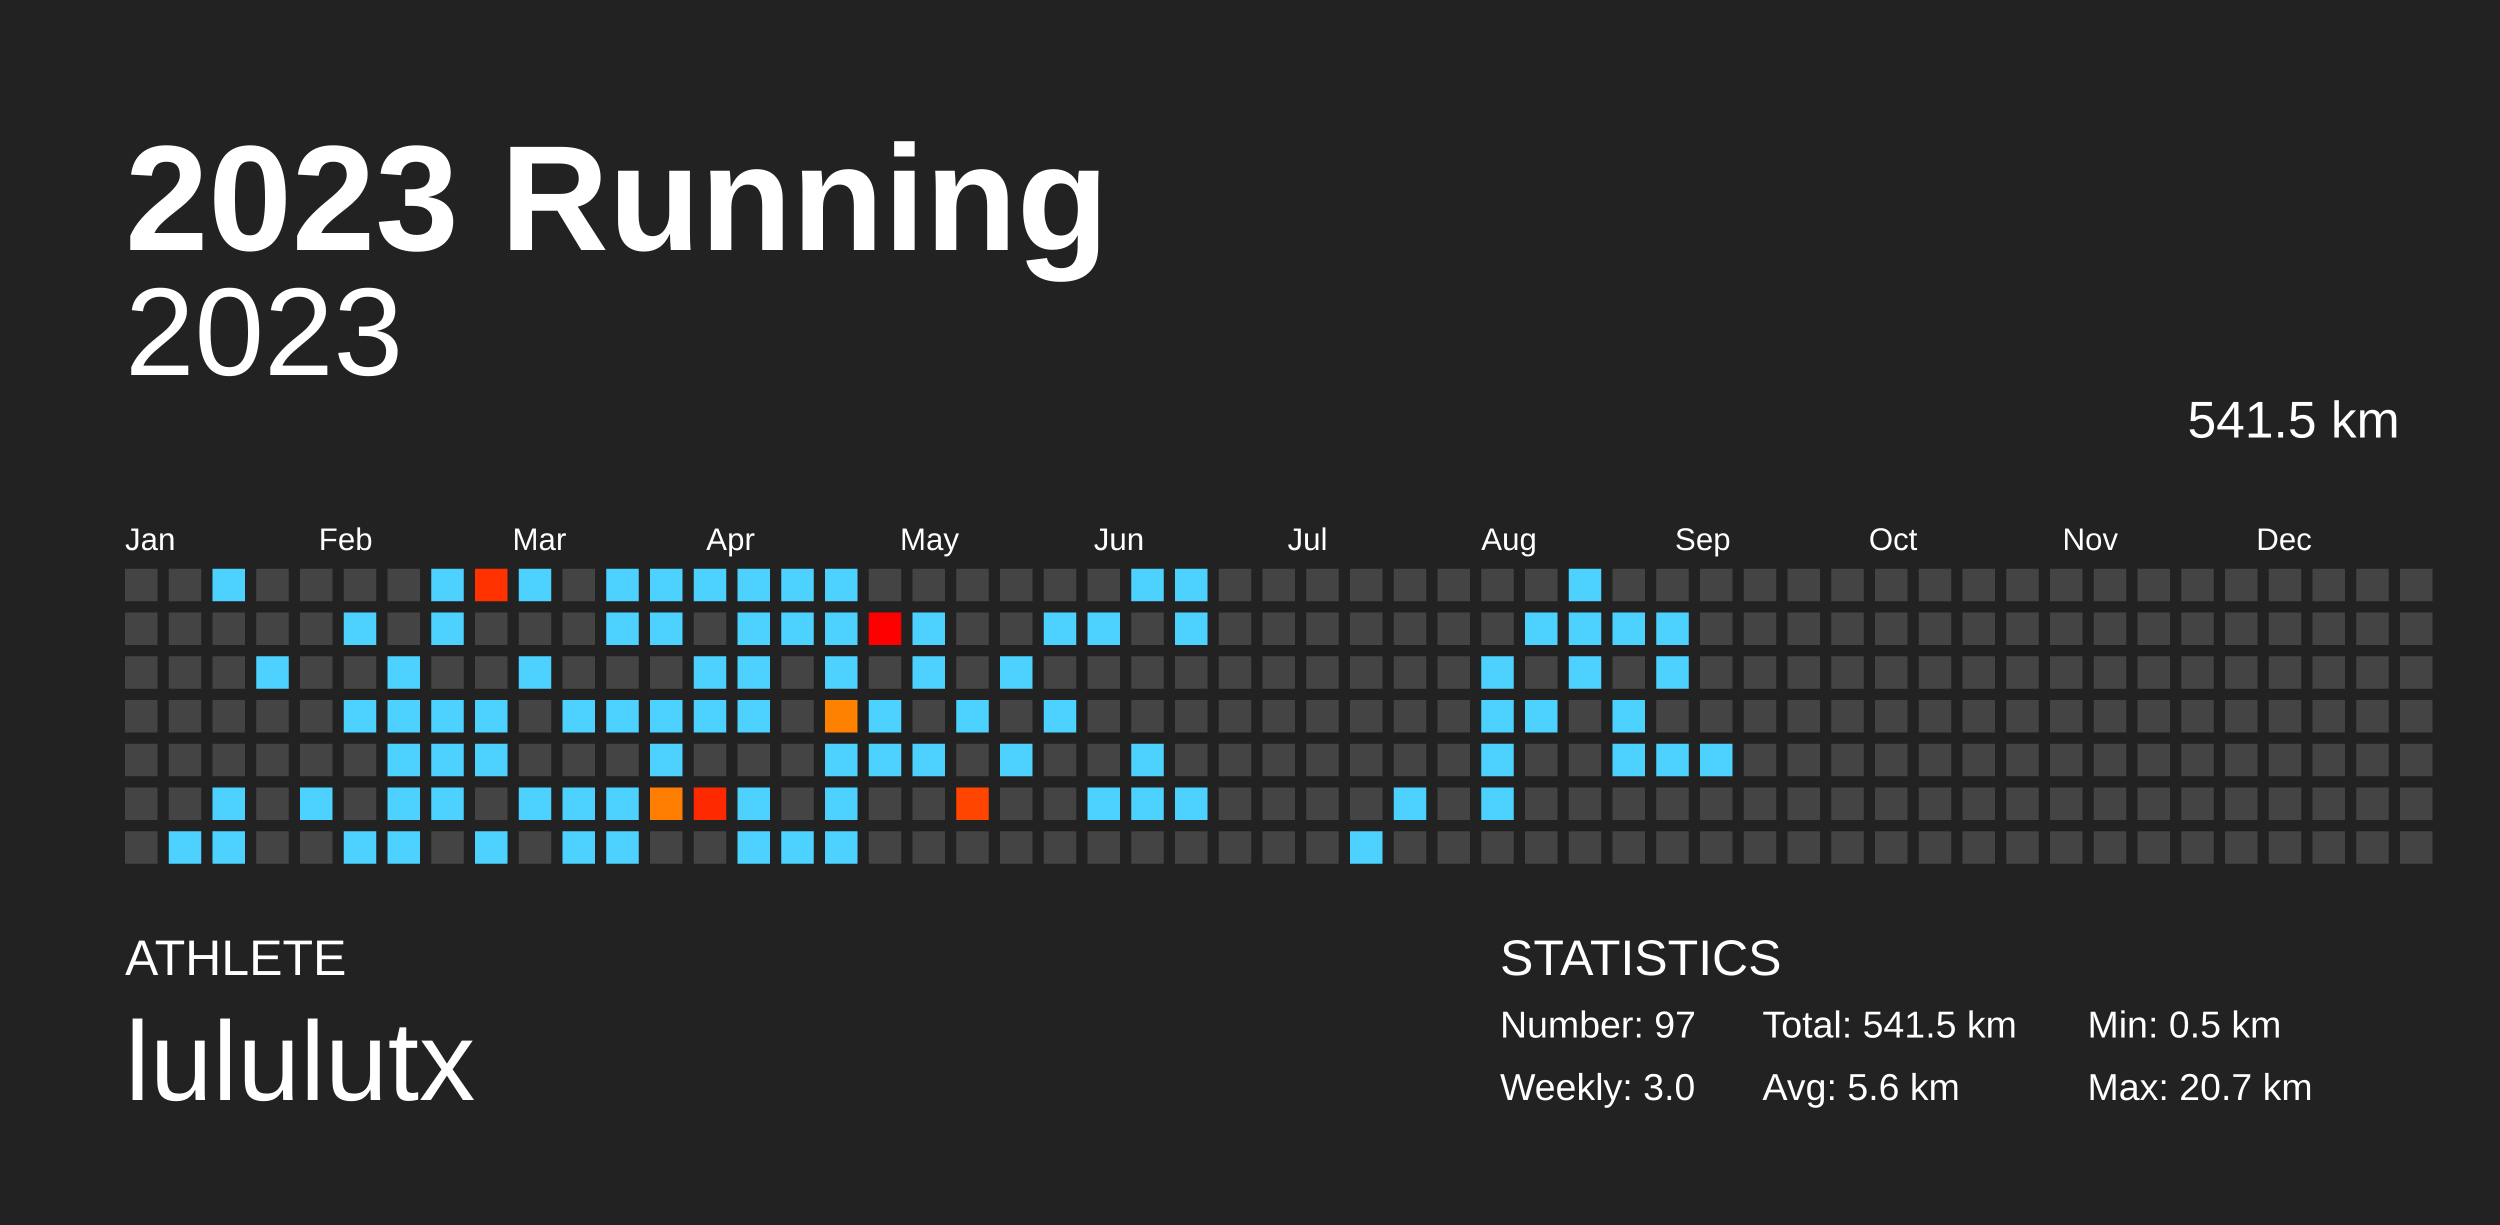
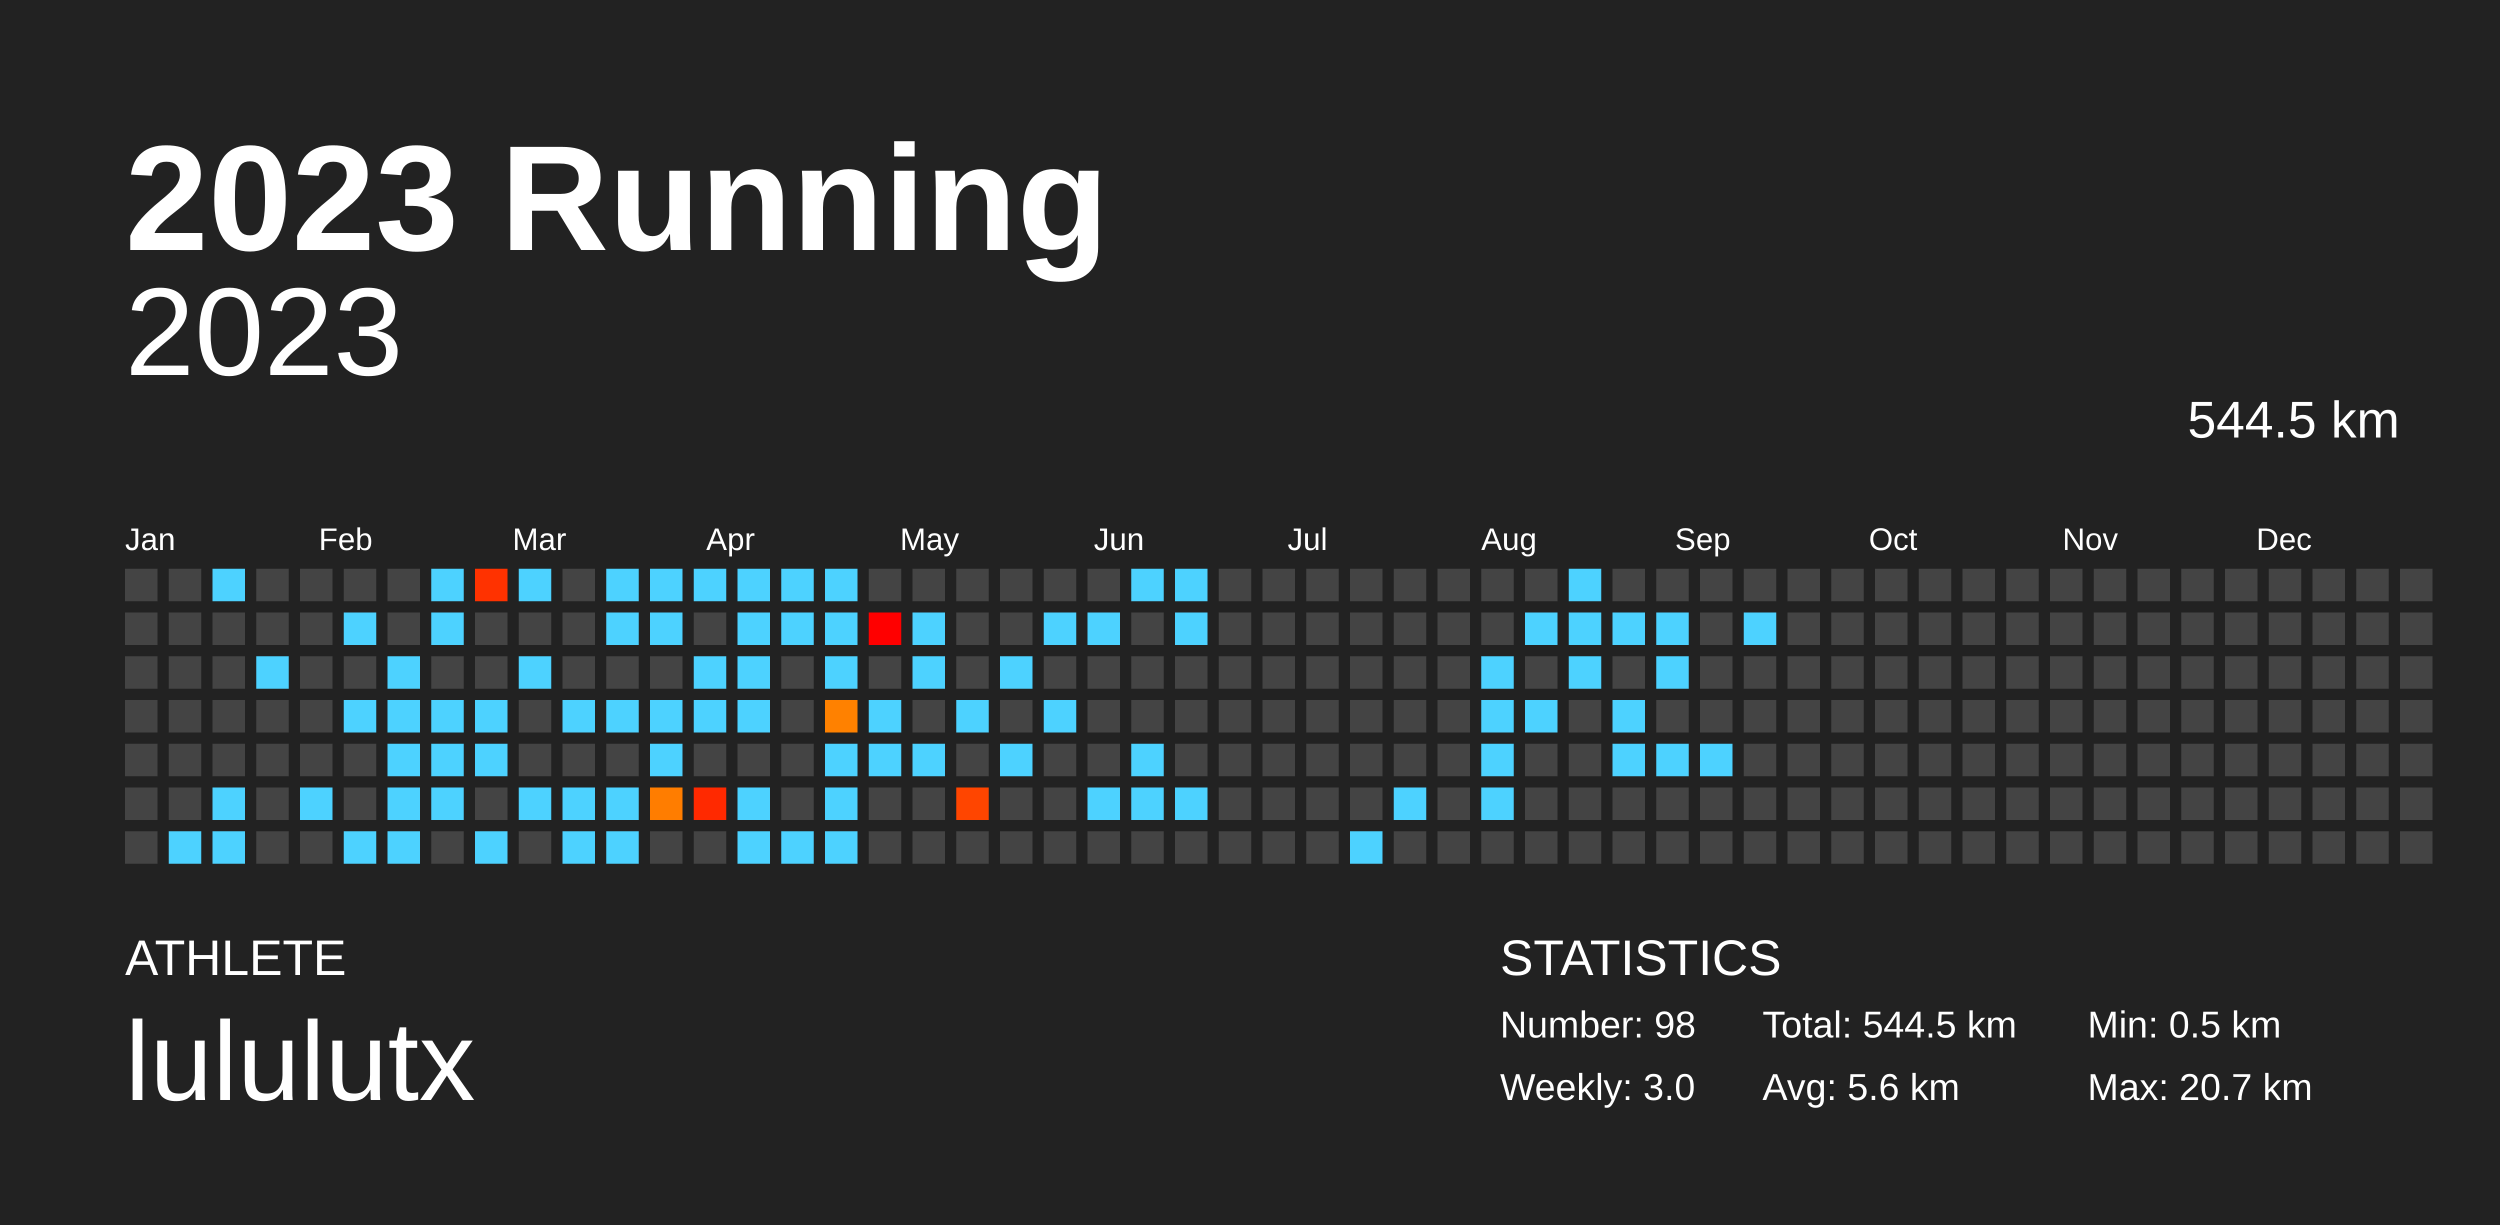
<svg xmlns="http://www.w3.org/2000/svg" baseProfile="full" height="98mm" version="1.1" viewBox="0,0,200,98" width="200mm">
  <defs />
  <rect fill="#222222" height="98" width="200" x="0" y="0" />
  <text fill="#FFFFFF" style="font-size:12px; font-family:Arial; font-weight:bold;" x="10" y="20">2023 Running</text>
  <text fill="#FFFFFF" style="font-size:4px; font-family:Arial" x="10" y="78">ATHLETE</text>
  <text fill="#FFFFFF" style="font-size:9px; font-family:Arial" x="10" y="88">lululutx</text>
  <text fill="#FFFFFF" style="font-size:4px; font-family:Arial" x="120" y="78">STATISTICS</text>
-   <text fill="#FFFFFF" style="font-size:3px; font-family:Arial" x="120" y="83">Number: 97</text>
+   <text fill="#FFFFFF" style="font-size:3px; font-family:Arial" x="120" y="83">Number: 98</text>
  <text fill="#FFFFFF" style="font-size:3px; font-family:Arial" x="120" y="88">Weekly: 3.0</text>
-   <text fill="#FFFFFF" style="font-size:3px; font-family:Arial" x="141" y="83">Total: 541.5 km</text>
+   <text fill="#FFFFFF" style="font-size:3px; font-family:Arial" x="141" y="83">Total: 544.5 km</text>
  <text fill="#FFFFFF" style="font-size:3px; font-family:Arial" x="141" y="88">Avg: 5.6 km</text>
  <text fill="#FFFFFF" style="font-size:3px; font-family:Arial" x="167" y="83">Min: 0.5 km</text>
  <text fill="#FFFFFF" style="font-size:3px; font-family:Arial" x="167" y="88">Max: 20.7 km</text>
  <text alignment-baseline="hanging" fill="#FFFFFF" style="font-size:10.0px; font-family:Arial;" x="10" y="30">2023</text>
-   <text alignment-baseline="hanging" fill="#FFFFFF" style="font-size:4.125px; font-family:Arial;" x="175" y="35">541.5 km</text>
+   <text alignment-baseline="hanging" fill="#FFFFFF" style="font-size:4.125px; font-family:Arial;" x="175" y="35">544.5 km</text>
  <text fill="#FFFFFF" style="font-size:2.5px; font-family:Arial" x="10.0" y="44">Jan</text>
  <text fill="#FFFFFF" style="font-size:2.5px; font-family:Arial" x="25.5" y="44">Feb</text>
  <text fill="#FFFFFF" style="font-size:2.5px; font-family:Arial" x="41.0" y="44">Mar</text>
  <text fill="#FFFFFF" style="font-size:2.5px; font-family:Arial" x="56.5" y="44">Apr</text>
  <text fill="#FFFFFF" style="font-size:2.5px; font-family:Arial" x="72.0" y="44">May</text>
  <text fill="#FFFFFF" style="font-size:2.5px; font-family:Arial" x="87.5" y="44">Jun</text>
  <text fill="#FFFFFF" style="font-size:2.5px; font-family:Arial" x="103.0" y="44">Jul</text>
  <text fill="#FFFFFF" style="font-size:2.5px; font-family:Arial" x="118.5" y="44">Aug</text>
  <text fill="#FFFFFF" style="font-size:2.5px; font-family:Arial" x="134.0" y="44">Sep</text>
  <text fill="#FFFFFF" style="font-size:2.5px; font-family:Arial" x="149.5" y="44">Oct</text>
  <text fill="#FFFFFF" style="font-size:2.5px; font-family:Arial" x="165.0" y="44">Nov</text>
  <text fill="#FFFFFF" style="font-size:2.5px; font-family:Arial" x="180.5" y="44">Dec</text>
  <rect fill="#444444" height="2.6" width="2.6" x="10.0" y="45.5" />
  <rect fill="#444444" height="2.6" width="2.6" x="10.0" y="49.0" />
  <rect fill="#444444" height="2.6" width="2.6" x="10.0" y="52.5" />
  <rect fill="#444444" height="2.6" width="2.6" x="10.0" y="56.0" />
  <rect fill="#444444" height="2.6" width="2.6" x="10.0" y="59.5" />
  <rect fill="#444444" height="2.6" width="2.6" x="10.0" y="63.0" />
  <rect fill="#444444" height="2.6" width="2.6" x="10.0" y="66.5" />
  <rect fill="#444444" height="2.6" width="2.6" x="13.5" y="45.5" />
  <rect fill="#444444" height="2.6" width="2.6" x="13.5" y="49.0" />
  <rect fill="#444444" height="2.6" width="2.6" x="13.5" y="52.5" />
  <rect fill="#444444" height="2.6" width="2.6" x="13.5" y="56.0" />
  <rect fill="#444444" height="2.6" width="2.6" x="13.5" y="59.5" />
  <rect fill="#444444" height="2.6" width="2.6" x="13.5" y="63.0" />
  <rect fill="#4dd2ff" height="2.6" width="2.6" x="13.5" y="66.5" />
  <rect fill="#4dd2ff" height="2.6" width="2.6" x="17.0" y="45.5" />
  <rect fill="#444444" height="2.6" width="2.6" x="17.0" y="49.0" />
  <rect fill="#444444" height="2.6" width="2.6" x="17.0" y="52.5" />
  <rect fill="#444444" height="2.6" width="2.6" x="17.0" y="56.0" />
  <rect fill="#444444" height="2.6" width="2.6" x="17.0" y="59.5" />
  <rect fill="#4dd2ff" height="2.6" width="2.6" x="17.0" y="63.0" />
  <rect fill="#4dd2ff" height="2.6" width="2.6" x="17.0" y="66.5" />
  <rect fill="#444444" height="2.6" width="2.6" x="20.5" y="45.5" />
  <rect fill="#444444" height="2.6" width="2.6" x="20.5" y="49.0" />
  <rect fill="#4dd2ff" height="2.6" width="2.6" x="20.5" y="52.5" />
  <rect fill="#444444" height="2.6" width="2.6" x="20.5" y="56.0" />
  <rect fill="#444444" height="2.6" width="2.6" x="20.5" y="59.5" />
  <rect fill="#444444" height="2.6" width="2.6" x="20.5" y="63.0" />
  <rect fill="#444444" height="2.6" width="2.6" x="20.5" y="66.5" />
  <rect fill="#444444" height="2.6" width="2.6" x="24.0" y="45.5" />
  <rect fill="#444444" height="2.6" width="2.6" x="24.0" y="49.0" />
  <rect fill="#444444" height="2.6" width="2.6" x="24.0" y="52.5" />
  <rect fill="#444444" height="2.6" width="2.6" x="24.0" y="56.0" />
  <rect fill="#444444" height="2.6" width="2.6" x="24.0" y="59.5" />
  <rect fill="#4dd2ff" height="2.6" width="2.6" x="24.0" y="63.0" />
  <rect fill="#444444" height="2.6" width="2.6" x="24.0" y="66.5" />
  <rect fill="#444444" height="2.6" width="2.6" x="27.5" y="45.5" />
  <rect fill="#4dd2ff" height="2.6" width="2.6" x="27.5" y="49.0" />
  <rect fill="#444444" height="2.6" width="2.6" x="27.5" y="52.5" />
  <rect fill="#4dd2ff" height="2.6" width="2.6" x="27.5" y="56.0" />
  <rect fill="#444444" height="2.6" width="2.6" x="27.5" y="59.5" />
  <rect fill="#444444" height="2.6" width="2.6" x="27.5" y="63.0" />
  <rect fill="#4dd2ff" height="2.6" width="2.6" x="27.5" y="66.5" />
  <rect fill="#444444" height="2.6" width="2.6" x="31.0" y="45.5" />
  <rect fill="#444444" height="2.6" width="2.6" x="31.0" y="49.0" />
  <rect fill="#4dd2ff" height="2.6" width="2.6" x="31.0" y="52.5" />
  <rect fill="#4dd2ff" height="2.6" width="2.6" x="31.0" y="56.0" />
  <rect fill="#4dd2ff" height="2.6" width="2.6" x="31.0" y="59.5" />
  <rect fill="#4dd2ff" height="2.6" width="2.6" x="31.0" y="63.0" />
  <rect fill="#4dd2ff" height="2.6" width="2.6" x="31.0" y="66.5" />
  <rect fill="#4dd2ff" height="2.6" width="2.6" x="34.5" y="45.5" />
  <rect fill="#4dd2ff" height="2.6" width="2.6" x="34.5" y="49.0" />
  <rect fill="#444444" height="2.6" width="2.6" x="34.5" y="52.5" />
  <rect fill="#4dd2ff" height="2.6" width="2.6" x="34.5" y="56.0" />
  <rect fill="#4dd2ff" height="2.6" width="2.6" x="34.5" y="59.5" />
  <rect fill="#4dd2ff" height="2.6" width="2.6" x="34.5" y="63.0" />
  <rect fill="#444444" height="2.6" width="2.6" x="34.5" y="66.5" />
  <rect fill="#ff3200" height="2.6" width="2.6" x="38.0" y="45.5" />
  <rect fill="#444444" height="2.6" width="2.6" x="38.0" y="49.0" />
  <rect fill="#444444" height="2.6" width="2.6" x="38.0" y="52.5" />
  <rect fill="#4dd2ff" height="2.6" width="2.6" x="38.0" y="56.0" />
  <rect fill="#4dd2ff" height="2.6" width="2.6" x="38.0" y="59.5" />
  <rect fill="#444444" height="2.6" width="2.6" x="38.0" y="63.0" />
  <rect fill="#4dd2ff" height="2.6" width="2.6" x="38.0" y="66.5" />
  <rect fill="#4dd2ff" height="2.6" width="2.6" x="41.5" y="45.5" />
  <rect fill="#444444" height="2.6" width="2.6" x="41.5" y="49.0" />
  <rect fill="#4dd2ff" height="2.6" width="2.6" x="41.5" y="52.5" />
  <rect fill="#444444" height="2.6" width="2.6" x="41.5" y="56.0" />
  <rect fill="#444444" height="2.6" width="2.6" x="41.5" y="59.5" />
  <rect fill="#4dd2ff" height="2.6" width="2.6" x="41.5" y="63.0" />
  <rect fill="#444444" height="2.6" width="2.6" x="41.5" y="66.5" />
  <rect fill="#444444" height="2.6" width="2.6" x="45.0" y="45.5" />
  <rect fill="#444444" height="2.6" width="2.6" x="45.0" y="49.0" />
  <rect fill="#444444" height="2.6" width="2.6" x="45.0" y="52.5" />
  <rect fill="#4dd2ff" height="2.6" width="2.6" x="45.0" y="56.0" />
  <rect fill="#444444" height="2.6" width="2.6" x="45.0" y="59.5" />
  <rect fill="#4dd2ff" height="2.6" width="2.6" x="45.0" y="63.0" />
  <rect fill="#4dd2ff" height="2.6" width="2.6" x="45.0" y="66.5" />
  <rect fill="#4dd2ff" height="2.6" width="2.6" x="48.5" y="45.5" />
  <rect fill="#4dd2ff" height="2.6" width="2.6" x="48.5" y="49.0" />
  <rect fill="#444444" height="2.6" width="2.6" x="48.5" y="52.5" />
  <rect fill="#4dd2ff" height="2.6" width="2.6" x="48.5" y="56.0" />
  <rect fill="#444444" height="2.6" width="2.6" x="48.5" y="59.5" />
  <rect fill="#4dd2ff" height="2.6" width="2.6" x="48.5" y="63.0" />
  <rect fill="#4dd2ff" height="2.6" width="2.6" x="48.5" y="66.5" />
  <rect fill="#4dd2ff" height="2.6" width="2.6" x="52.0" y="45.5" />
  <rect fill="#4dd2ff" height="2.6" width="2.6" x="52.0" y="49.0" />
  <rect fill="#444444" height="2.6" width="2.6" x="52.0" y="52.5" />
  <rect fill="#4dd2ff" height="2.6" width="2.6" x="52.0" y="56.0" />
  <rect fill="#4dd2ff" height="2.6" width="2.6" x="52.0" y="59.5" />
  <rect fill="#ff7d00" height="2.6" width="2.6" x="52.0" y="63.0" />
  <rect fill="#444444" height="2.6" width="2.6" x="52.0" y="66.5" />
  <rect fill="#4dd2ff" height="2.6" width="2.6" x="55.5" y="45.5" />
  <rect fill="#444444" height="2.6" width="2.6" x="55.5" y="49.0" />
  <rect fill="#4dd2ff" height="2.6" width="2.6" x="55.5" y="52.5" />
  <rect fill="#4dd2ff" height="2.6" width="2.6" x="55.5" y="56.0" />
  <rect fill="#444444" height="2.6" width="2.6" x="55.5" y="59.5" />
  <rect fill="#ff2900" height="2.6" width="2.6" x="55.5" y="63.0" />
  <rect fill="#444444" height="2.6" width="2.6" x="55.5" y="66.5" />
  <rect fill="#4dd2ff" height="2.6" width="2.6" x="59.0" y="45.5" />
  <rect fill="#4dd2ff" height="2.6" width="2.6" x="59.0" y="49.0" />
  <rect fill="#4dd2ff" height="2.6" width="2.6" x="59.0" y="52.5" />
  <rect fill="#4dd2ff" height="2.6" width="2.6" x="59.0" y="56.0" />
  <rect fill="#444444" height="2.6" width="2.6" x="59.0" y="59.5" />
  <rect fill="#4dd2ff" height="2.6" width="2.6" x="59.0" y="63.0" />
  <rect fill="#4dd2ff" height="2.6" width="2.6" x="59.0" y="66.5" />
  <rect fill="#4dd2ff" height="2.6" width="2.6" x="62.5" y="45.5" />
  <rect fill="#4dd2ff" height="2.6" width="2.6" x="62.5" y="49.0" />
  <rect fill="#444444" height="2.6" width="2.6" x="62.5" y="52.5" />
  <rect fill="#444444" height="2.6" width="2.6" x="62.5" y="56.0" />
  <rect fill="#444444" height="2.6" width="2.6" x="62.5" y="59.5" />
  <rect fill="#444444" height="2.6" width="2.6" x="62.5" y="63.0" />
  <rect fill="#4dd2ff" height="2.6" width="2.6" x="62.5" y="66.5" />
  <rect fill="#4dd2ff" height="2.6" width="2.6" x="66.0" y="45.5" />
  <rect fill="#4dd2ff" height="2.6" width="2.6" x="66.0" y="49.0" />
  <rect fill="#4dd2ff" height="2.6" width="2.6" x="66.0" y="52.5" />
  <rect fill="#ff8100" height="2.6" width="2.6" x="66.0" y="56.0" />
  <rect fill="#4dd2ff" height="2.6" width="2.6" x="66.0" y="59.5" />
  <rect fill="#4dd2ff" height="2.6" width="2.6" x="66.0" y="63.0" />
  <rect fill="#4dd2ff" height="2.6" width="2.6" x="66.0" y="66.5" />
  <rect fill="#444444" height="2.6" width="2.6" x="69.5" y="45.5" />
  <rect fill="red" height="2.6" width="2.6" x="69.5" y="49.0" />
  <rect fill="#444444" height="2.6" width="2.6" x="69.5" y="52.5" />
  <rect fill="#4dd2ff" height="2.6" width="2.6" x="69.5" y="56.0" />
  <rect fill="#4dd2ff" height="2.6" width="2.6" x="69.5" y="59.5" />
  <rect fill="#444444" height="2.6" width="2.6" x="69.5" y="63.0" />
  <rect fill="#444444" height="2.6" width="2.6" x="69.5" y="66.5" />
  <rect fill="#444444" height="2.6" width="2.6" x="73.0" y="45.5" />
  <rect fill="#4dd2ff" height="2.6" width="2.6" x="73.0" y="49.0" />
  <rect fill="#4dd2ff" height="2.6" width="2.6" x="73.0" y="52.5" />
  <rect fill="#444444" height="2.6" width="2.6" x="73.0" y="56.0" />
  <rect fill="#4dd2ff" height="2.6" width="2.6" x="73.0" y="59.5" />
  <rect fill="#444444" height="2.6" width="2.6" x="73.0" y="63.0" />
  <rect fill="#444444" height="2.6" width="2.6" x="73.0" y="66.5" />
  <rect fill="#444444" height="2.6" width="2.6" x="76.5" y="45.5" />
  <rect fill="#444444" height="2.6" width="2.6" x="76.5" y="49.0" />
  <rect fill="#444444" height="2.6" width="2.6" x="76.5" y="52.5" />
  <rect fill="#4dd2ff" height="2.6" width="2.6" x="76.5" y="56.0" />
  <rect fill="#444444" height="2.6" width="2.6" x="76.5" y="59.5" />
  <rect fill="#ff4500" height="2.6" width="2.6" x="76.5" y="63.0" />
  <rect fill="#444444" height="2.6" width="2.6" x="76.5" y="66.5" />
  <rect fill="#444444" height="2.6" width="2.6" x="80.0" y="45.5" />
  <rect fill="#444444" height="2.6" width="2.6" x="80.0" y="49.0" />
  <rect fill="#4dd2ff" height="2.6" width="2.6" x="80.0" y="52.5" />
  <rect fill="#444444" height="2.6" width="2.6" x="80.0" y="56.0" />
  <rect fill="#4dd2ff" height="2.6" width="2.6" x="80.0" y="59.5" />
  <rect fill="#444444" height="2.6" width="2.6" x="80.0" y="63.0" />
  <rect fill="#444444" height="2.6" width="2.6" x="80.0" y="66.5" />
  <rect fill="#444444" height="2.6" width="2.6" x="83.5" y="45.5" />
  <rect fill="#4dd2ff" height="2.6" width="2.6" x="83.5" y="49.0" />
  <rect fill="#444444" height="2.6" width="2.6" x="83.5" y="52.5" />
  <rect fill="#4dd2ff" height="2.6" width="2.6" x="83.5" y="56.0" />
  <rect fill="#444444" height="2.6" width="2.6" x="83.5" y="59.5" />
  <rect fill="#444444" height="2.6" width="2.6" x="83.5" y="63.0" />
  <rect fill="#444444" height="2.6" width="2.6" x="83.5" y="66.5" />
  <rect fill="#444444" height="2.6" width="2.6" x="87.0" y="45.5" />
  <rect fill="#4dd2ff" height="2.6" width="2.6" x="87.0" y="49.0" />
  <rect fill="#444444" height="2.6" width="2.6" x="87.0" y="52.5" />
  <rect fill="#444444" height="2.6" width="2.6" x="87.0" y="56.0" />
  <rect fill="#444444" height="2.6" width="2.6" x="87.0" y="59.5" />
  <rect fill="#4dd2ff" height="2.6" width="2.6" x="87.0" y="63.0" />
  <rect fill="#444444" height="2.6" width="2.6" x="87.0" y="66.5" />
  <rect fill="#4dd2ff" height="2.6" width="2.6" x="90.5" y="45.5" />
  <rect fill="#444444" height="2.6" width="2.6" x="90.5" y="49.0" />
  <rect fill="#444444" height="2.6" width="2.6" x="90.5" y="52.5" />
  <rect fill="#444444" height="2.6" width="2.6" x="90.5" y="56.0" />
  <rect fill="#4dd2ff" height="2.6" width="2.6" x="90.5" y="59.5" />
  <rect fill="#4dd2ff" height="2.6" width="2.6" x="90.5" y="63.0" />
  <rect fill="#444444" height="2.6" width="2.6" x="90.5" y="66.5" />
  <rect fill="#4dd2ff" height="2.6" width="2.6" x="94.0" y="45.5" />
  <rect fill="#4dd2ff" height="2.6" width="2.6" x="94.0" y="49.0" />
  <rect fill="#444444" height="2.6" width="2.6" x="94.0" y="52.5" />
  <rect fill="#444444" height="2.6" width="2.6" x="94.0" y="56.0" />
  <rect fill="#444444" height="2.6" width="2.6" x="94.0" y="59.5" />
  <rect fill="#4dd2ff" height="2.6" width="2.6" x="94.0" y="63.0" />
  <rect fill="#444444" height="2.6" width="2.6" x="94.0" y="66.5" />
  <rect fill="#444444" height="2.6" width="2.6" x="97.5" y="45.5" />
  <rect fill="#444444" height="2.6" width="2.6" x="97.5" y="49.0" />
  <rect fill="#444444" height="2.6" width="2.6" x="97.5" y="52.5" />
  <rect fill="#444444" height="2.6" width="2.6" x="97.5" y="56.0" />
  <rect fill="#444444" height="2.6" width="2.6" x="97.5" y="59.5" />
  <rect fill="#444444" height="2.6" width="2.6" x="97.5" y="63.0" />
  <rect fill="#444444" height="2.6" width="2.6" x="97.5" y="66.5" />
  <rect fill="#444444" height="2.6" width="2.6" x="101.0" y="45.5" />
  <rect fill="#444444" height="2.6" width="2.6" x="101.0" y="49.0" />
  <rect fill="#444444" height="2.6" width="2.6" x="101.0" y="52.5" />
  <rect fill="#444444" height="2.6" width="2.6" x="101.0" y="56.0" />
  <rect fill="#444444" height="2.6" width="2.6" x="101.0" y="59.5" />
  <rect fill="#444444" height="2.6" width="2.6" x="101.0" y="63.0" />
  <rect fill="#444444" height="2.6" width="2.6" x="101.0" y="66.5" />
  <rect fill="#444444" height="2.6" width="2.6" x="104.5" y="45.5" />
  <rect fill="#444444" height="2.6" width="2.6" x="104.5" y="49.0" />
  <rect fill="#444444" height="2.6" width="2.6" x="104.5" y="52.5" />
  <rect fill="#444444" height="2.6" width="2.6" x="104.5" y="56.0" />
  <rect fill="#444444" height="2.6" width="2.6" x="104.5" y="59.5" />
  <rect fill="#444444" height="2.6" width="2.6" x="104.5" y="63.0" />
  <rect fill="#444444" height="2.6" width="2.6" x="104.5" y="66.5" />
  <rect fill="#444444" height="2.6" width="2.6" x="108.0" y="45.5" />
  <rect fill="#444444" height="2.6" width="2.6" x="108.0" y="49.0" />
  <rect fill="#444444" height="2.6" width="2.6" x="108.0" y="52.5" />
  <rect fill="#444444" height="2.6" width="2.6" x="108.0" y="56.0" />
  <rect fill="#444444" height="2.6" width="2.6" x="108.0" y="59.5" />
  <rect fill="#444444" height="2.6" width="2.6" x="108.0" y="63.0" />
  <rect fill="#4dd2ff" height="2.6" width="2.6" x="108.0" y="66.5" />
  <rect fill="#444444" height="2.6" width="2.6" x="111.5" y="45.5" />
  <rect fill="#444444" height="2.6" width="2.6" x="111.5" y="49.0" />
  <rect fill="#444444" height="2.6" width="2.6" x="111.5" y="52.5" />
  <rect fill="#444444" height="2.6" width="2.6" x="111.5" y="56.0" />
  <rect fill="#444444" height="2.6" width="2.6" x="111.5" y="59.5" />
  <rect fill="#4dd2ff" height="2.6" width="2.6" x="111.5" y="63.0" />
  <rect fill="#444444" height="2.6" width="2.6" x="111.5" y="66.5" />
  <rect fill="#444444" height="2.6" width="2.6" x="115.0" y="45.5" />
  <rect fill="#444444" height="2.6" width="2.6" x="115.0" y="49.0" />
  <rect fill="#444444" height="2.6" width="2.6" x="115.0" y="52.5" />
  <rect fill="#444444" height="2.6" width="2.6" x="115.0" y="56.0" />
  <rect fill="#444444" height="2.6" width="2.6" x="115.0" y="59.5" />
  <rect fill="#444444" height="2.6" width="2.6" x="115.0" y="63.0" />
  <rect fill="#444444" height="2.6" width="2.6" x="115.0" y="66.5" />
  <rect fill="#444444" height="2.6" width="2.6" x="118.5" y="45.5" />
  <rect fill="#444444" height="2.6" width="2.6" x="118.5" y="49.0" />
  <rect fill="#4dd2ff" height="2.6" width="2.6" x="118.5" y="52.5" />
  <rect fill="#4dd2ff" height="2.6" width="2.6" x="118.5" y="56.0" />
  <rect fill="#4dd2ff" height="2.6" width="2.6" x="118.5" y="59.5" />
  <rect fill="#4dd2ff" height="2.6" width="2.6" x="118.5" y="63.0" />
  <rect fill="#444444" height="2.6" width="2.6" x="118.5" y="66.5" />
  <rect fill="#444444" height="2.6" width="2.6" x="122.0" y="45.5" />
  <rect fill="#4dd2ff" height="2.6" width="2.6" x="122.0" y="49.0" />
  <rect fill="#444444" height="2.6" width="2.6" x="122.0" y="52.5" />
  <rect fill="#4dd2ff" height="2.6" width="2.6" x="122.0" y="56.0" />
  <rect fill="#444444" height="2.6" width="2.6" x="122.0" y="59.5" />
  <rect fill="#444444" height="2.6" width="2.6" x="122.0" y="63.0" />
  <rect fill="#444444" height="2.6" width="2.6" x="122.0" y="66.5" />
  <rect fill="#4dd2ff" height="2.6" width="2.6" x="125.5" y="45.5" />
  <rect fill="#4dd2ff" height="2.6" width="2.6" x="125.5" y="49.0" />
  <rect fill="#4dd2ff" height="2.6" width="2.6" x="125.5" y="52.5" />
  <rect fill="#444444" height="2.6" width="2.6" x="125.5" y="56.0" />
  <rect fill="#444444" height="2.6" width="2.6" x="125.5" y="59.5" />
  <rect fill="#444444" height="2.6" width="2.6" x="125.5" y="63.0" />
  <rect fill="#444444" height="2.6" width="2.6" x="125.5" y="66.5" />
  <rect fill="#444444" height="2.6" width="2.6" x="129.0" y="45.5" />
  <rect fill="#4dd2ff" height="2.6" width="2.6" x="129.0" y="49.0" />
  <rect fill="#444444" height="2.6" width="2.6" x="129.0" y="52.5" />
  <rect fill="#4dd2ff" height="2.6" width="2.6" x="129.0" y="56.0" />
  <rect fill="#4dd2ff" height="2.6" width="2.6" x="129.0" y="59.5" />
  <rect fill="#444444" height="2.6" width="2.6" x="129.0" y="63.0" />
  <rect fill="#444444" height="2.6" width="2.6" x="129.0" y="66.5" />
  <rect fill="#444444" height="2.6" width="2.6" x="132.5" y="45.5" />
  <rect fill="#4dd2ff" height="2.6" width="2.6" x="132.5" y="49.0" />
  <rect fill="#4dd2ff" height="2.6" width="2.6" x="132.5" y="52.5" />
  <rect fill="#444444" height="2.6" width="2.6" x="132.5" y="56.0" />
  <rect fill="#4dd2ff" height="2.6" width="2.6" x="132.5" y="59.5" />
  <rect fill="#444444" height="2.6" width="2.6" x="132.5" y="63.0" />
  <rect fill="#444444" height="2.6" width="2.6" x="132.5" y="66.5" />
  <rect fill="#444444" height="2.6" width="2.6" x="136.0" y="45.5" />
  <rect fill="#444444" height="2.6" width="2.6" x="136.0" y="49.0" />
  <rect fill="#444444" height="2.6" width="2.6" x="136.0" y="52.5" />
  <rect fill="#444444" height="2.6" width="2.6" x="136.0" y="56.0" />
  <rect fill="#4dd2ff" height="2.6" width="2.6" x="136.0" y="59.5" />
  <rect fill="#444444" height="2.6" width="2.6" x="136.0" y="63.0" />
  <rect fill="#444444" height="2.6" width="2.6" x="136.0" y="66.5" />
  <rect fill="#444444" height="2.6" width="2.6" x="139.5" y="45.5" />
-   <rect fill="#444444" height="2.6" width="2.6" x="139.5" y="49.0" />
+   <rect fill="#4dd2ff" height="2.6" width="2.6" x="139.5" y="49.0" />
  <rect fill="#444444" height="2.6" width="2.6" x="139.5" y="52.5" />
  <rect fill="#444444" height="2.6" width="2.6" x="139.5" y="56.0" />
  <rect fill="#444444" height="2.6" width="2.6" x="139.5" y="59.5" />
  <rect fill="#444444" height="2.6" width="2.6" x="139.5" y="63.0" />
  <rect fill="#444444" height="2.6" width="2.6" x="139.5" y="66.5" />
  <rect fill="#444444" height="2.6" width="2.6" x="143.0" y="45.5" />
  <rect fill="#444444" height="2.6" width="2.6" x="143.0" y="49.0" />
  <rect fill="#444444" height="2.6" width="2.6" x="143.0" y="52.5" />
  <rect fill="#444444" height="2.6" width="2.6" x="143.0" y="56.0" />
  <rect fill="#444444" height="2.6" width="2.6" x="143.0" y="59.5" />
  <rect fill="#444444" height="2.6" width="2.6" x="143.0" y="63.0" />
  <rect fill="#444444" height="2.6" width="2.6" x="143.0" y="66.5" />
  <rect fill="#444444" height="2.6" width="2.6" x="146.5" y="45.5" />
  <rect fill="#444444" height="2.6" width="2.6" x="146.5" y="49.0" />
  <rect fill="#444444" height="2.6" width="2.6" x="146.5" y="52.5" />
  <rect fill="#444444" height="2.6" width="2.6" x="146.5" y="56.0" />
  <rect fill="#444444" height="2.6" width="2.6" x="146.5" y="59.5" />
  <rect fill="#444444" height="2.6" width="2.6" x="146.5" y="63.0" />
  <rect fill="#444444" height="2.6" width="2.6" x="146.5" y="66.5" />
  <rect fill="#444444" height="2.6" width="2.6" x="150.0" y="45.5" />
  <rect fill="#444444" height="2.6" width="2.6" x="150.0" y="49.0" />
  <rect fill="#444444" height="2.6" width="2.6" x="150.0" y="52.5" />
  <rect fill="#444444" height="2.6" width="2.6" x="150.0" y="56.0" />
  <rect fill="#444444" height="2.6" width="2.6" x="150.0" y="59.5" />
  <rect fill="#444444" height="2.6" width="2.6" x="150.0" y="63.0" />
  <rect fill="#444444" height="2.6" width="2.6" x="150.0" y="66.5" />
  <rect fill="#444444" height="2.6" width="2.6" x="153.5" y="45.5" />
  <rect fill="#444444" height="2.6" width="2.6" x="153.5" y="49.0" />
  <rect fill="#444444" height="2.6" width="2.6" x="153.5" y="52.5" />
  <rect fill="#444444" height="2.6" width="2.6" x="153.5" y="56.0" />
  <rect fill="#444444" height="2.6" width="2.6" x="153.5" y="59.5" />
  <rect fill="#444444" height="2.6" width="2.6" x="153.5" y="63.0" />
  <rect fill="#444444" height="2.6" width="2.6" x="153.5" y="66.5" />
  <rect fill="#444444" height="2.6" width="2.6" x="157.0" y="45.5" />
  <rect fill="#444444" height="2.6" width="2.6" x="157.0" y="49.0" />
  <rect fill="#444444" height="2.6" width="2.6" x="157.0" y="52.5" />
  <rect fill="#444444" height="2.6" width="2.6" x="157.0" y="56.0" />
  <rect fill="#444444" height="2.6" width="2.6" x="157.0" y="59.5" />
  <rect fill="#444444" height="2.6" width="2.6" x="157.0" y="63.0" />
  <rect fill="#444444" height="2.6" width="2.6" x="157.0" y="66.5" />
  <rect fill="#444444" height="2.6" width="2.6" x="160.5" y="45.5" />
  <rect fill="#444444" height="2.6" width="2.6" x="160.5" y="49.0" />
  <rect fill="#444444" height="2.6" width="2.6" x="160.5" y="52.5" />
  <rect fill="#444444" height="2.6" width="2.6" x="160.5" y="56.0" />
  <rect fill="#444444" height="2.6" width="2.6" x="160.5" y="59.5" />
  <rect fill="#444444" height="2.6" width="2.6" x="160.5" y="63.0" />
  <rect fill="#444444" height="2.6" width="2.6" x="160.5" y="66.5" />
  <rect fill="#444444" height="2.6" width="2.6" x="164.0" y="45.5" />
  <rect fill="#444444" height="2.6" width="2.6" x="164.0" y="49.0" />
  <rect fill="#444444" height="2.6" width="2.6" x="164.0" y="52.5" />
  <rect fill="#444444" height="2.6" width="2.6" x="164.0" y="56.0" />
  <rect fill="#444444" height="2.6" width="2.6" x="164.0" y="59.5" />
  <rect fill="#444444" height="2.6" width="2.6" x="164.0" y="63.0" />
  <rect fill="#444444" height="2.6" width="2.6" x="164.0" y="66.5" />
  <rect fill="#444444" height="2.6" width="2.6" x="167.5" y="45.5" />
  <rect fill="#444444" height="2.6" width="2.6" x="167.5" y="49.0" />
  <rect fill="#444444" height="2.6" width="2.6" x="167.5" y="52.5" />
  <rect fill="#444444" height="2.6" width="2.6" x="167.5" y="56.0" />
  <rect fill="#444444" height="2.6" width="2.6" x="167.5" y="59.5" />
  <rect fill="#444444" height="2.6" width="2.6" x="167.5" y="63.0" />
  <rect fill="#444444" height="2.6" width="2.6" x="167.5" y="66.5" />
  <rect fill="#444444" height="2.6" width="2.6" x="171.0" y="45.5" />
  <rect fill="#444444" height="2.6" width="2.6" x="171.0" y="49.0" />
  <rect fill="#444444" height="2.6" width="2.6" x="171.0" y="52.5" />
  <rect fill="#444444" height="2.6" width="2.6" x="171.0" y="56.0" />
  <rect fill="#444444" height="2.6" width="2.6" x="171.0" y="59.5" />
  <rect fill="#444444" height="2.6" width="2.6" x="171.0" y="63.0" />
  <rect fill="#444444" height="2.6" width="2.6" x="171.0" y="66.5" />
  <rect fill="#444444" height="2.6" width="2.6" x="174.5" y="45.5" />
  <rect fill="#444444" height="2.6" width="2.6" x="174.5" y="49.0" />
  <rect fill="#444444" height="2.6" width="2.6" x="174.5" y="52.5" />
  <rect fill="#444444" height="2.6" width="2.6" x="174.5" y="56.0" />
  <rect fill="#444444" height="2.6" width="2.6" x="174.5" y="59.5" />
  <rect fill="#444444" height="2.6" width="2.6" x="174.5" y="63.0" />
  <rect fill="#444444" height="2.6" width="2.6" x="174.5" y="66.5" />
  <rect fill="#444444" height="2.6" width="2.6" x="178.0" y="45.5" />
  <rect fill="#444444" height="2.6" width="2.6" x="178.0" y="49.0" />
  <rect fill="#444444" height="2.6" width="2.6" x="178.0" y="52.5" />
  <rect fill="#444444" height="2.6" width="2.6" x="178.0" y="56.0" />
  <rect fill="#444444" height="2.6" width="2.6" x="178.0" y="59.5" />
  <rect fill="#444444" height="2.6" width="2.6" x="178.0" y="63.0" />
  <rect fill="#444444" height="2.6" width="2.6" x="178.0" y="66.5" />
  <rect fill="#444444" height="2.6" width="2.6" x="181.5" y="45.5" />
  <rect fill="#444444" height="2.6" width="2.6" x="181.5" y="49.0" />
  <rect fill="#444444" height="2.6" width="2.6" x="181.5" y="52.5" />
  <rect fill="#444444" height="2.6" width="2.6" x="181.5" y="56.0" />
  <rect fill="#444444" height="2.6" width="2.6" x="181.5" y="59.5" />
  <rect fill="#444444" height="2.6" width="2.6" x="181.5" y="63.0" />
  <rect fill="#444444" height="2.6" width="2.6" x="181.5" y="66.5" />
  <rect fill="#444444" height="2.6" width="2.6" x="185.0" y="45.5" />
  <rect fill="#444444" height="2.6" width="2.6" x="185.0" y="49.0" />
  <rect fill="#444444" height="2.6" width="2.6" x="185.0" y="52.5" />
  <rect fill="#444444" height="2.6" width="2.6" x="185.0" y="56.0" />
  <rect fill="#444444" height="2.6" width="2.6" x="185.0" y="59.5" />
  <rect fill="#444444" height="2.6" width="2.6" x="185.0" y="63.0" />
  <rect fill="#444444" height="2.6" width="2.6" x="185.0" y="66.5" />
  <rect fill="#444444" height="2.6" width="2.6" x="188.5" y="45.5" />
  <rect fill="#444444" height="2.6" width="2.6" x="188.5" y="49.0" />
  <rect fill="#444444" height="2.6" width="2.6" x="188.5" y="52.5" />
  <rect fill="#444444" height="2.6" width="2.6" x="188.5" y="56.0" />
  <rect fill="#444444" height="2.6" width="2.6" x="188.5" y="59.5" />
  <rect fill="#444444" height="2.6" width="2.6" x="188.5" y="63.0" />
  <rect fill="#444444" height="2.6" width="2.6" x="188.5" y="66.5" />
  <rect fill="#444444" height="2.6" width="2.6" x="192.0" y="45.5" />
  <rect fill="#444444" height="2.6" width="2.6" x="192.0" y="49.0" />
  <rect fill="#444444" height="2.6" width="2.6" x="192.0" y="52.5" />
  <rect fill="#444444" height="2.6" width="2.6" x="192.0" y="56.0" />
  <rect fill="#444444" height="2.6" width="2.6" x="192.0" y="59.5" />
  <rect fill="#444444" height="2.6" width="2.6" x="192.0" y="63.0" />
  <rect fill="#444444" height="2.6" width="2.6" x="192.0" y="66.5" />
</svg>
